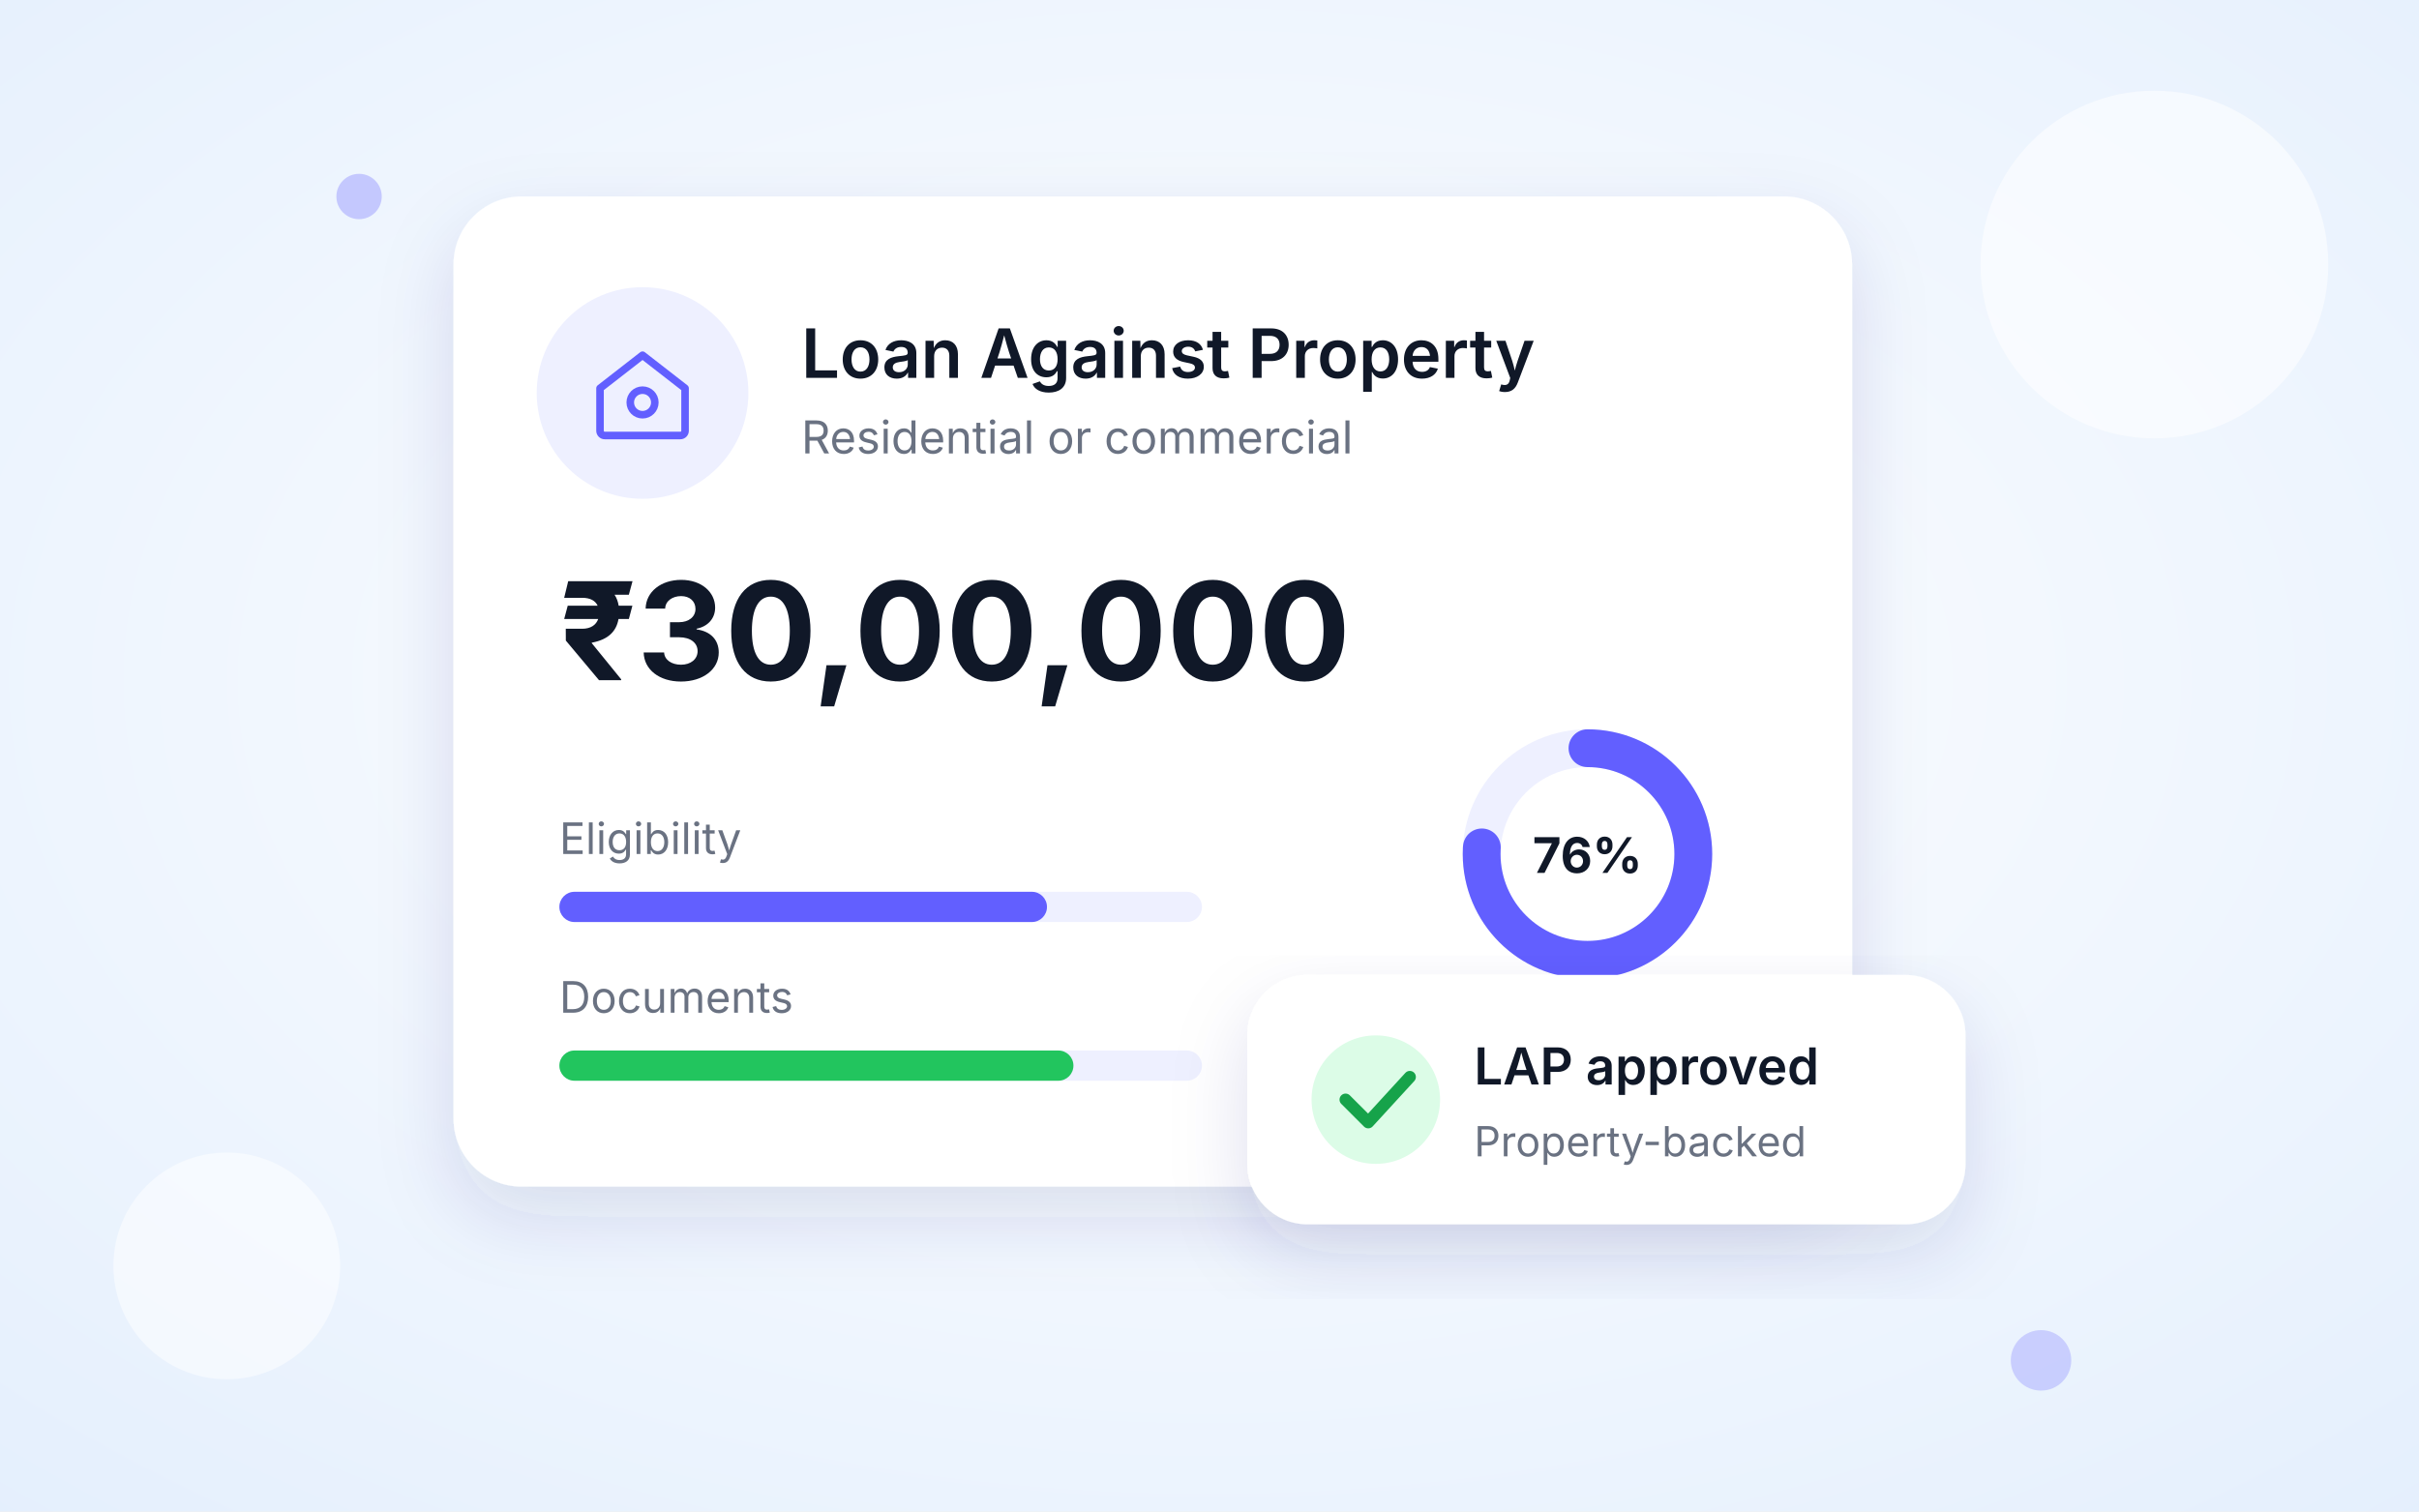
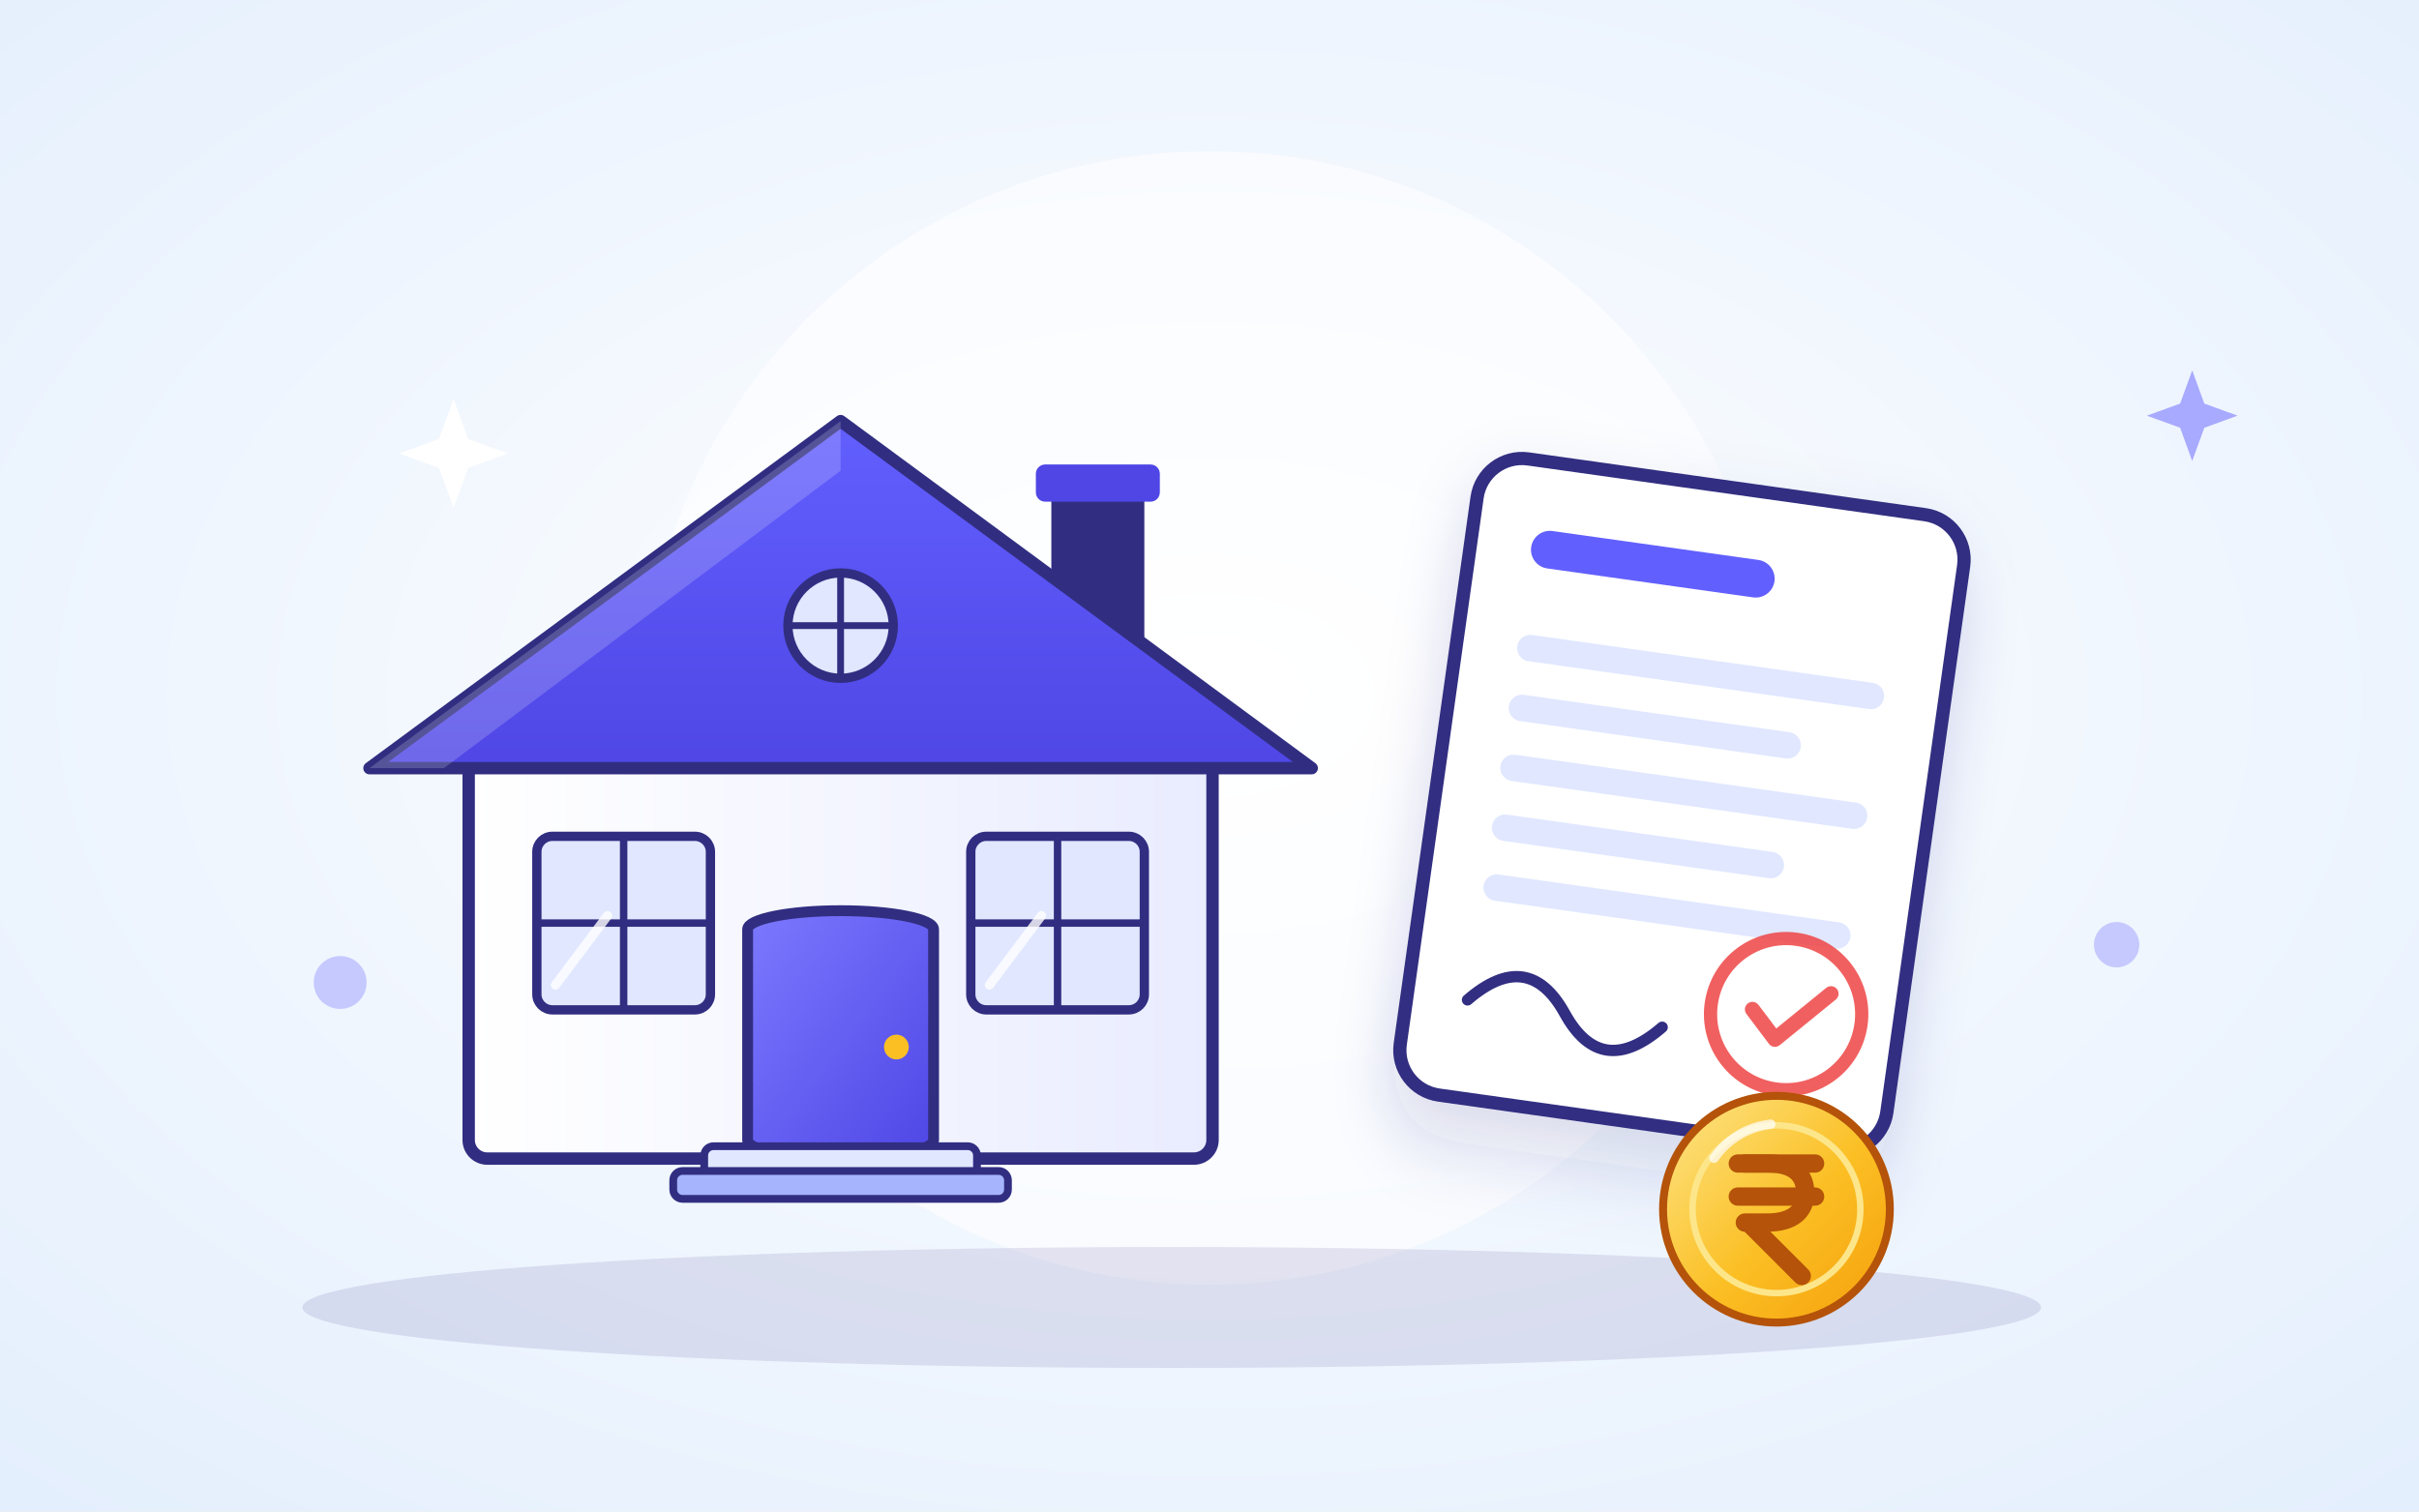
<svg xmlns="http://www.w3.org/2000/svg" viewBox="0 0 640 400" preserveAspectRatio="xMidYMid slice">
  <defs>
-     <radialGradient id="b" cx="50%" cy="45%" r="75%">
-       <stop offset="0" stop-color="#FFFFFF" />
+     <radialGradient id="bg" cx="50%" cy="46%" r="72%">
+       <stop offset="0" stop-color="#fff" />
      <stop offset="1" stop-color="#E4EFFD" />
    </radialGradient>
-     <filter id="s" x="-20%" y="-20%" width="140%" height="150%">
-       <feDropShadow dx="0" dy="8" stdDeviation="10" flood-color="#312E81" flood-opacity=".13" />
+     <linearGradient id="roof" x1="0" y1="0" x2="0" y2="1">
+       <stop offset="0" stop-color="#625FFF" />
+       <stop offset="1" stop-color="#4F46E5" />
+     </linearGradient>
+     <linearGradient id="wall" x1="0" y1="0" x2="1" y2="0">
+       <stop offset="0" stop-color="#fff" />
+       <stop offset="1" stop-color="#E9ECFF" />
+     </linearGradient>
+     <linearGradient id="gold" x1="0" y1="0" x2="0" y2="1">
+       <stop offset="0" stop-color="#FDE68A" />
+       <stop offset="1" stop-color="#F59E0B" />
+     </linearGradient>
+     <linearGradient id="goldH" x1="0" y1="0" x2="1" y2="1">
+       <stop offset="0" stop-color="#FDE68A" />
+       <stop offset=".55" stop-color="#FBBF24" />
+       <stop offset="1" stop-color="#F59E0B" />
+     </linearGradient>
+     <linearGradient id="ind" x1="0" y1="0" x2="1" y2="1">
+       <stop offset="0" stop-color="#7C79FF" />
+       <stop offset="1" stop-color="#4F46E5" />
+     </linearGradient>
+     <linearGradient id="leaf" x1="0" y1="0" x2="0" y2="1">
+       <stop offset="0" stop-color="#4ADE80" />
+       <stop offset="1" stop-color="#22C55E" />
+     </linearGradient>
+     <filter id="sh" x="-30%" y="-30%" width="160%" height="170%">
+       <feDropShadow dx="0" dy="10" stdDeviation="9" flood-color="#312E81" flood-opacity=".16" />
+     </filter>
+     <filter id="sh2" x="-30%" y="-30%" width="160%" height="170%">
+       <feDropShadow dx="0" dy="4" stdDeviation="4" flood-color="#312E81" flood-opacity=".18" />
    </filter>
  </defs>
-   <rect width="640" height="400" fill="url(#b)" />
-   <circle cx="570" cy="70" r="46" fill="#fff" opacity=".55" />
-   <circle cx="60" cy="335" r="30" fill="#fff" opacity=".5" />
-   <circle cx="540" cy="360" r="8" fill="#625FFF" opacity=".25" />
-   <circle cx="95" cy="52" r="6" fill="#625FFF" opacity=".3" />
-   <rect x="120" y="52" width="370" height="262" rx="18" fill="#fff" filter="url(#s)" />
-   <circle cx="170" cy="104" r="28" fill="#EEF0FF" />
-   <g transform="translate(155.0 89.0) scale(1.25)" fill="none" stroke="#625FFF" stroke-width="1.6" stroke-linecap="round" stroke-linejoin="round">
-     <path d="M3 11l9-7 9 7v9a1 1 0 01-1 1H4a1 1 0 01-1-1z" />
-     <circle cx="12" cy="14" r="2.6" />
+   <rect width="640" height="400" fill="url(#bg)" />
+   <circle cx="320" cy="190" r="150" fill="#fff" opacity=".55" />
+   <ellipse cx="310" cy="346" rx="230" ry="16" fill="#312E81" opacity="0.12" />
+   <g transform="translate(-40 36) scale(0.82)">
+     <rect x="200" y="190" width="240" height="140" rx="6" fill="url(#wall)" stroke="#312E81" stroke-width="4" stroke-linejoin="round" />
+     <rect x="388" y="112" width="30" height="62" rx="3" fill="#312E81" />
+     <rect x="383" y="106" width="40" height="12" rx="3" fill="#4F46E5" />
+     <polygon points="168,204 320,92 472,204" fill="url(#roof)" stroke="#312E81" stroke-width="4" stroke-linejoin="round" />
+     <polygon points="168,204 320,92 320,108 192,204" fill="#fff" opacity=".18" />
+     <circle cx="320" cy="158" r="17" fill="#E0E7FF" stroke="#312E81" stroke-width="3" />
+     <path d="M320 141v34M303 158h34" stroke="#312E81" stroke-width="2.2" />
+     <rect x="222" y="226" width="56" height="56" rx="5" fill="#E0E7FF" stroke="#312E81" stroke-width="3" />
+     <path d="M250.0 226v56M222 254.0h56" stroke="#312E81" stroke-width="2.4" />
+     <path d="M228 274l16.8 -22.4" stroke="#fff" stroke-width="3" stroke-linecap="round" opacity=".8" />
+     <rect x="362" y="226" width="56" height="56" rx="5" fill="#E0E7FF" stroke="#312E81" stroke-width="3" />
+     <path d="M390.0 226v56M362 254.0h56" stroke="#312E81" stroke-width="2.4" />
+     <path d="M368 274l16.8 -22.4" stroke="#fff" stroke-width="3" stroke-linecap="round" opacity=".8" />
+     <rect x="290" y="250" width="60" height="80" rx="30" ry="6" fill="url(#ind)" stroke="#312E81" stroke-width="3.5" />
+     <circle cx="338" cy="294" r="4" fill="#FBBF24" />
+     <rect x="276" y="326" width="88" height="10" rx="3" fill="#E0E7FF" stroke="#312E81" stroke-width="2.5" />
+     <rect x="266" y="334" width="108" height="9" rx="3" fill="#A5B4FC" stroke="#312E81" stroke-width="2.5" />
  </g>
-   <text x="212" y="100" font-family="Geist,Inter,Arial,sans-serif" font-size="18" font-weight="600" fill="#101828" text-anchor="start">Loan Against Property</text>
-   <text x="212" y="120" font-family="Geist,Inter,Arial,sans-serif" font-size="12" font-weight="400" fill="#6A7282" text-anchor="start">Residential or commercial</text>
-   <text x="148" y="180" font-family="Geist,Inter,Arial,sans-serif" font-size="36" font-weight="700" fill="#101828" text-anchor="start">₹30,00,000</text>
-   <circle cx="420" cy="226" r="28" fill="none" stroke="#EEF0FF" stroke-width="10" />
-   <circle cx="420" cy="226" r="28" fill="none" stroke="#625FFF" stroke-width="10" stroke-linecap="round" stroke-dasharray="133.7 175.9" transform="rotate(-90 420 226)" />
-   <text x="420" y="231" font-family="Geist,Inter,Arial,sans-serif" font-size="13" font-weight="700" fill="#101828" text-anchor="middle">76%</text>
-   <text x="148" y="226" font-family="Geist,Inter,Arial,sans-serif" font-size="11.5" font-weight="400" fill="#6A7282" text-anchor="start">Eligibility</text>
-   <rect x="148" y="236" width="170" height="8" rx="4.0" fill="#EEF0FF" />
-   <rect x="148" y="236" width="129" height="8" rx="4" fill="#625FFF" />
-   <text x="148" y="268" font-family="Geist,Inter,Arial,sans-serif" font-size="11.5" font-weight="400" fill="#6A7282" text-anchor="start">Documents</text>
-   <rect x="148" y="278" width="170" height="8" rx="4.0" fill="#EEF0FF" />
-   <rect x="148" y="278" width="136" height="8" rx="4" fill="#22C55E" />
-   <rect x="330" y="258" width="190" height="66" rx="16" fill="#fff" filter="url(#s)" />
-   <circle cx="364" cy="291" r="17" fill="#DCFCE7" />
-   <path d="M356 291l6 6 11-12" stroke="#16A34A" stroke-width="3.2" fill="none" stroke-linecap="round" stroke-linejoin="round" />
-   <text x="390" y="287" font-family="Geist,Inter,Arial,sans-serif" font-size="13.5" font-weight="600" fill="#101828" text-anchor="start">LAP approved</text>
-   <text x="390" y="306" font-family="Geist,Inter,Arial,sans-serif" font-size="11" font-weight="400" fill="#6A7282" text-anchor="start">Property-backed</text>
+   <g transform="rotate(8 445.0 213.0)" filter="url(#sh)">
+     <rect x="380" y="128" width="130" height="170" rx="12" fill="#fff" stroke="#312E81" stroke-width="3.5" />
+     <rect x="396" y="146" width="65" height="10" rx="5" fill="#625FFF" />
+     <rect x="396" y="174" width="98" height="7" rx="3.5" fill="#E0E7FF" />
+     <rect x="396" y="190" width="78" height="7" rx="3.5" fill="#E0E7FF" />
+     <rect x="396" y="206" width="98" height="7" rx="3.5" fill="#E0E7FF" />
+     <rect x="396" y="222" width="78" height="7" rx="3.5" fill="#E0E7FF" />
+     <rect x="396" y="238" width="98" height="7" rx="3.5" fill="#E0E7FF" />
+     <path d="M396 272q14 -16 26 0t26 0" fill="none" stroke="#312E81" stroke-width="3" stroke-linecap="round" />
+     <circle cx="480" cy="264" r="20" fill="none" stroke="#EF4444" stroke-width="3.5" opacity=".85" />
+     <path d="M471 264l7 7 13 -14" fill="none" stroke="#EF4444" stroke-width="4" stroke-linecap="round" stroke-linejoin="round" opacity=".85" />
+   </g>
+   <circle cx="470" cy="320" r="30" fill="url(#goldH)" stroke="#B45309" stroke-width="2.1" />
+   <circle cx="470" cy="320" r="22.2" fill="none" stroke="#FDE68A" stroke-width="1.7" />
+   <g transform="translate(470 320) scale(1.86)" fill="none" stroke="#B45309" stroke-width="2.6" stroke-linecap="round" stroke-linejoin="round">
+     <path d="M-5.5-6.5h11M-5.5-1.8h11" />
+     <path d="M-4.5-6.5h3.4c3.6 0 5.2 1.6 5.2 4.2s-1.8 4.2-5.4 4.2h-3.2" />
+     <path d="M-3.8 2.1L3.6 9.5" />
+   </g>
+   <path d="M453.5 306.5a21.0 21.0 0 0 1 15.0 -9.0" stroke="#fff" stroke-width="2.5" stroke-linecap="round" fill="none" opacity=".7" />
+   <path d="M120 105.6L123.84 116.16 134.4 120 123.84 123.84 120 134.4 116.16 123.84 105.6 120 116.16 116.16Z" fill="#fff" opacity="1" />
+   <path d="M580 98L583.2 106.8 592 110 583.2 113.2 580 122 576.8 113.2 568 110 576.8 106.8Z" fill="#625FFF" opacity="0.5" />
+   <circle cx="90" cy="260" r="7" fill="#625FFF" opacity="0.3" />
+   <circle cx="560" cy="250" r="6" fill="#625FFF" opacity="0.3" />
</svg>
